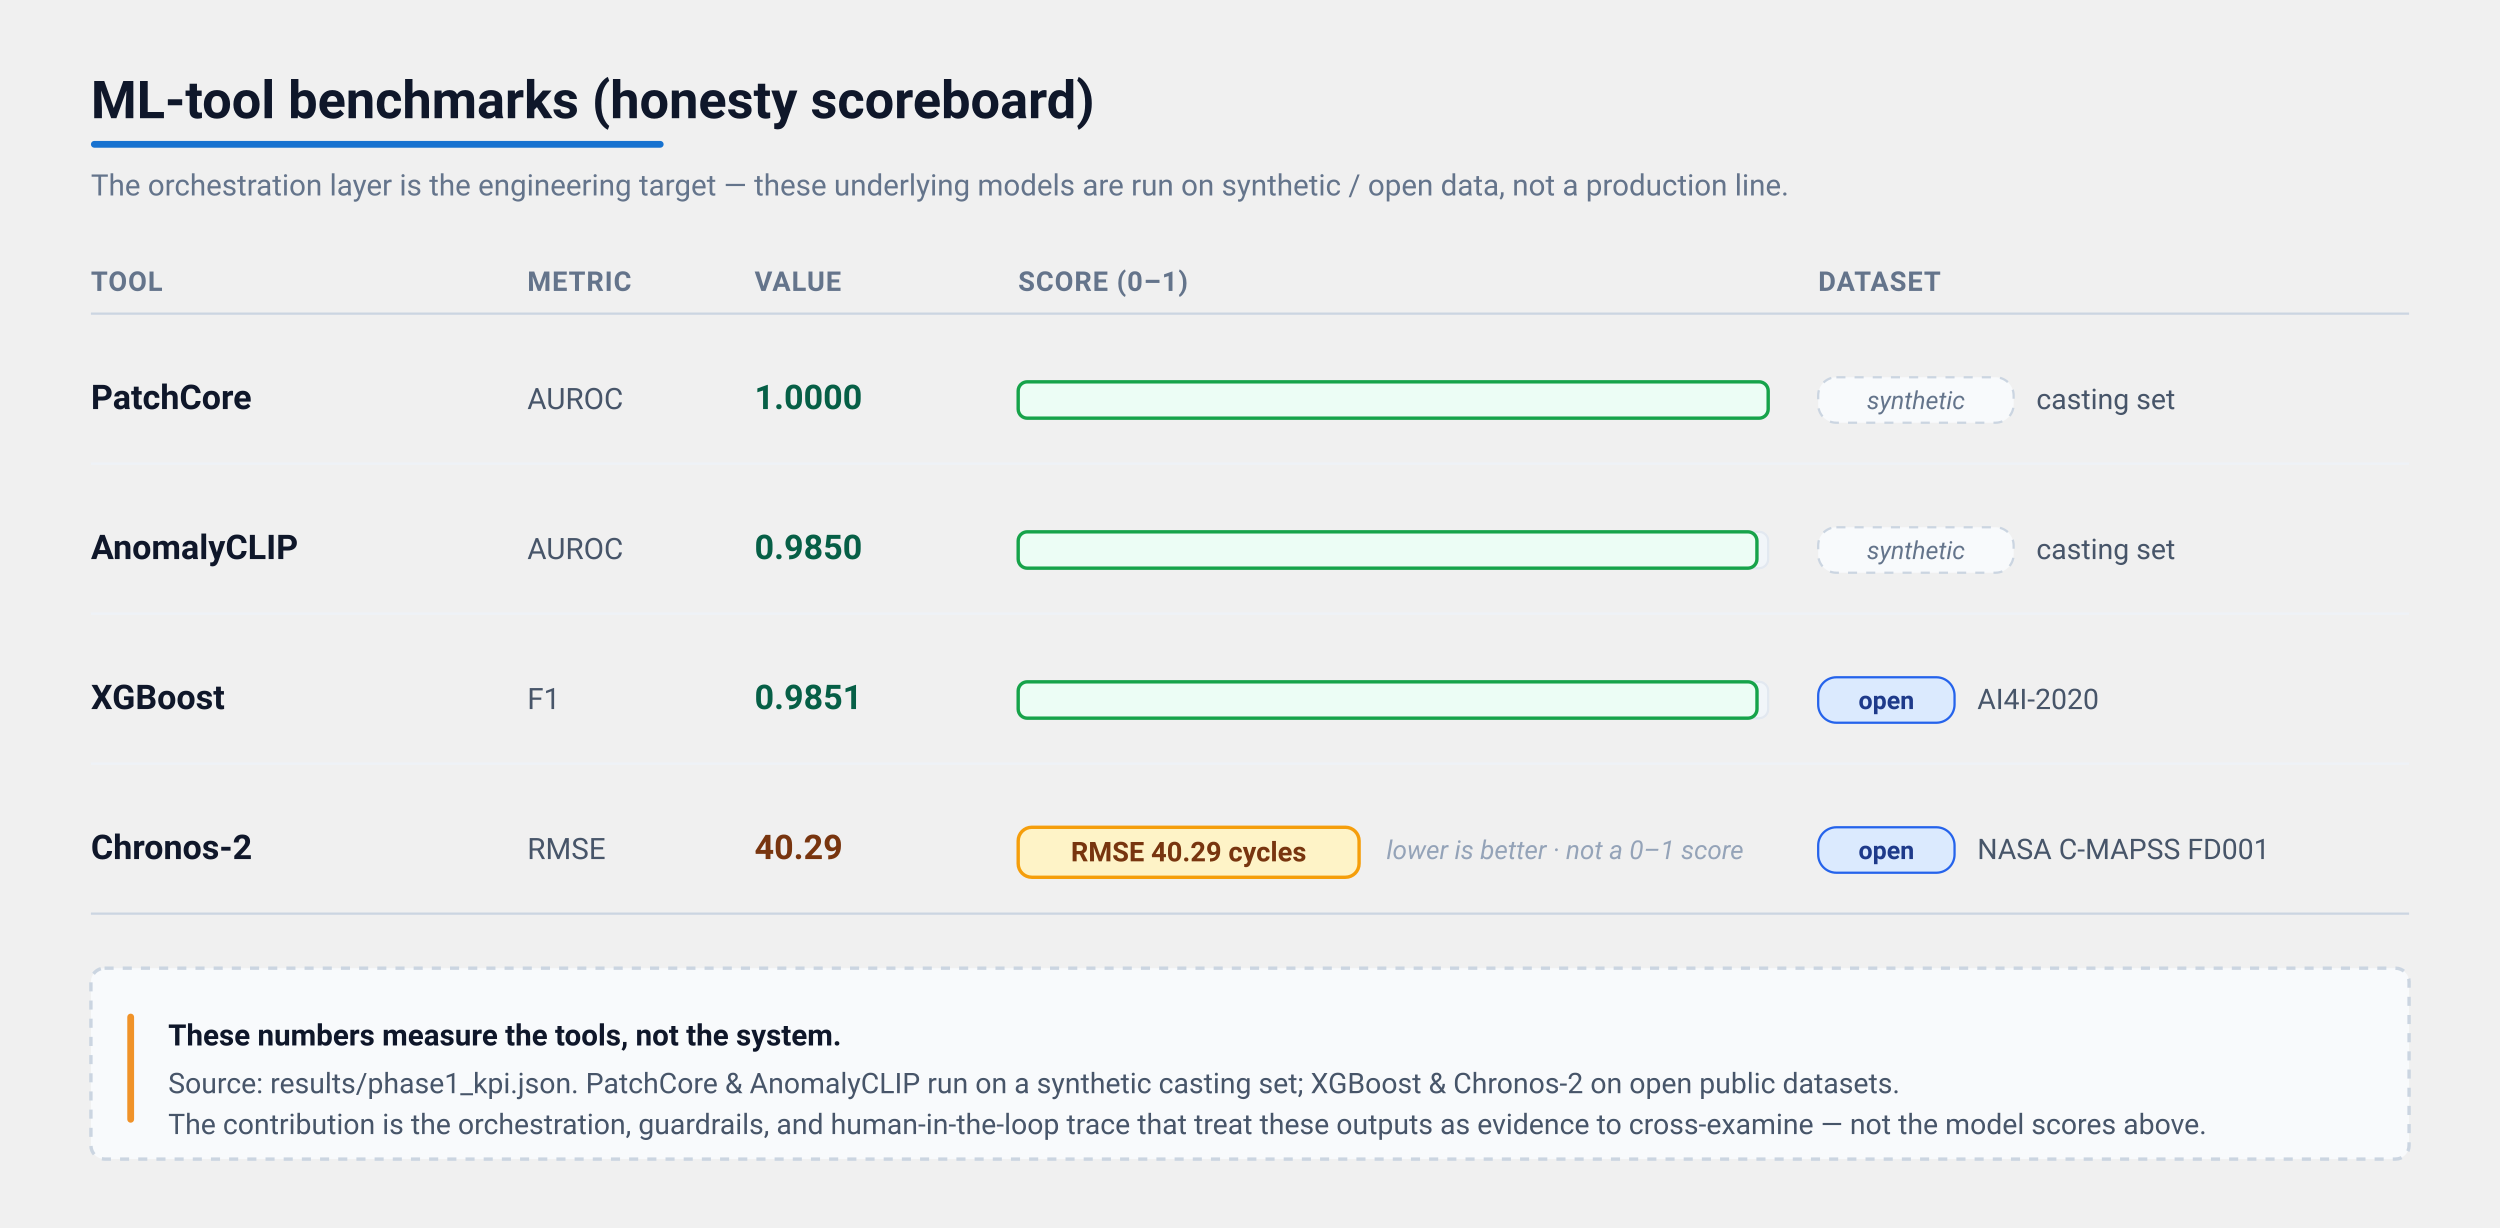
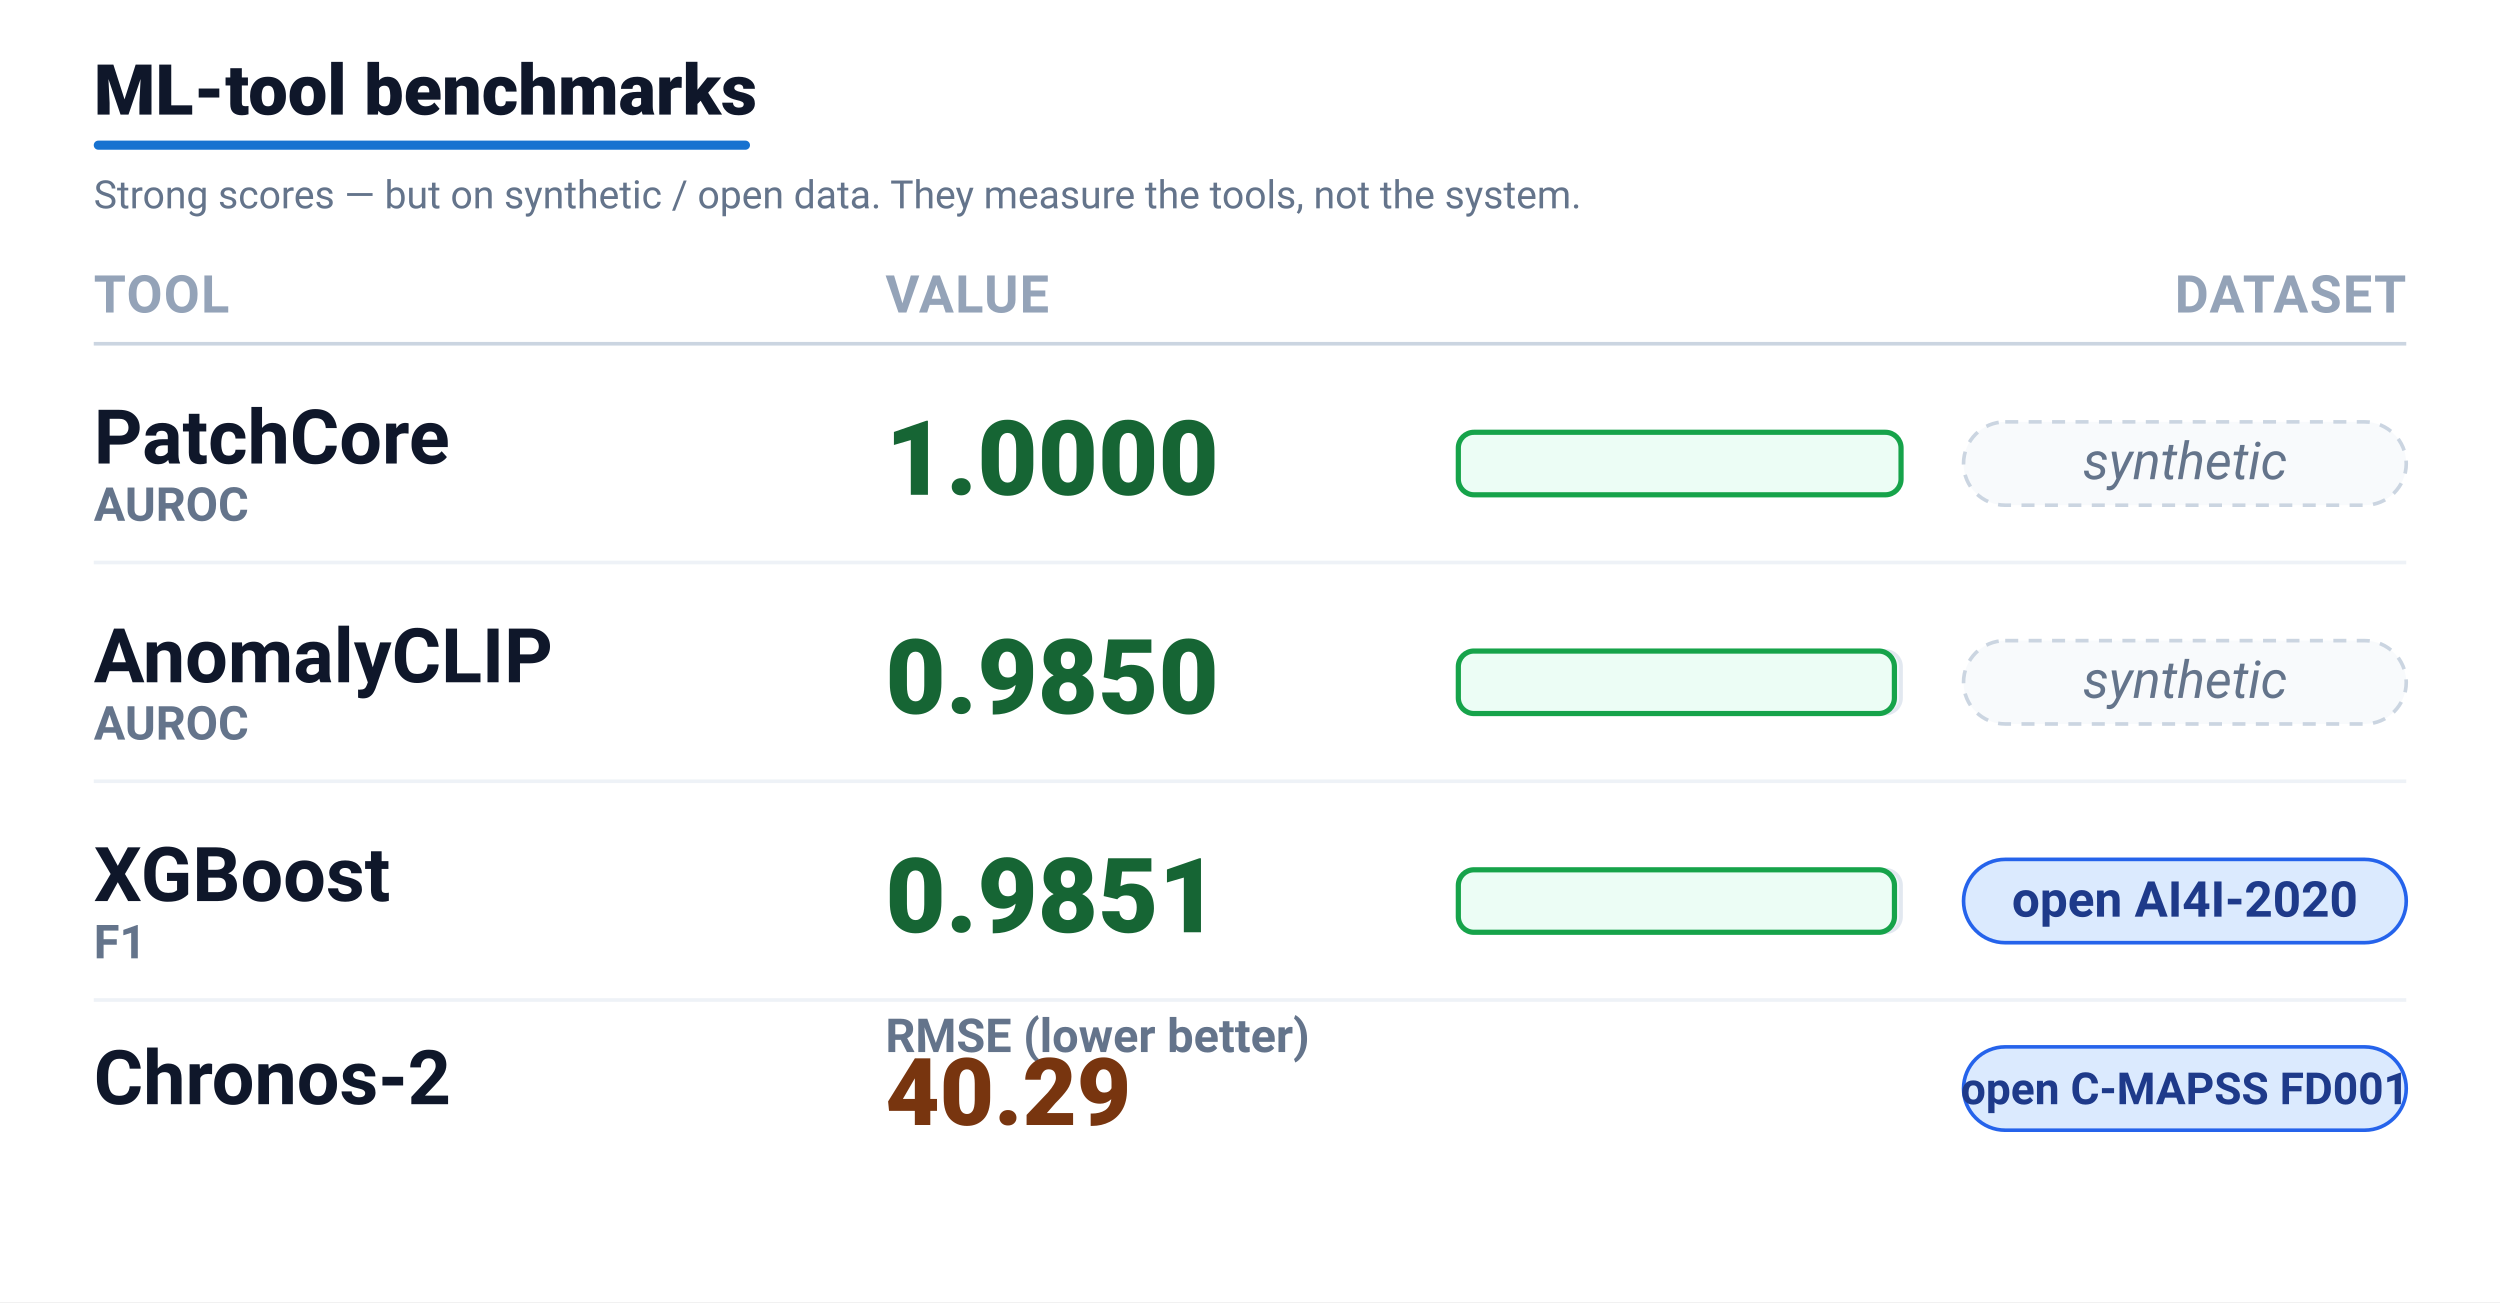
- <svg xmlns="http://www.w3.org/2000/svg" viewBox="0 0 1100 540" font-family="ui-sans-serif, system-ui, -apple-system, 'Segoe UI', Roboto, sans-serif">
-   <text x="40" y="52" font-size="23" font-weight="700" fill="#0f172a">ML-tool benchmarks (honesty scoreboard)</text>
-   <rect x="40" y="62" width="252" height="3" rx="1.5" fill="#1772d0" />
-   <text x="40" y="86" font-size="13" fill="#64748b">The orchestration layer is the engineering target — these underlying models are run on synthetic / open data, not a production line.</text>
-   <text x="40" y="128" font-size="12" font-weight="700" fill="#64748b" letter-spacing="0.4">TOOL</text>
-   <text x="232" y="128" font-size="12" font-weight="700" fill="#64748b" letter-spacing="0.4">METRIC</text>
-   <text x="332" y="128" font-size="12" font-weight="700" fill="#64748b" letter-spacing="0.4">VALUE</text>
-   <text x="448" y="128" font-size="12" font-weight="700" fill="#64748b" letter-spacing="0.4">SCORE (0–1)</text>
-   <text x="800" y="128" font-size="12" font-weight="700" fill="#64748b" letter-spacing="0.4">DATASET</text>
-   <line x1="40" y1="138" x2="1060" y2="138" stroke="#cbd5e1" stroke-width="1" />
+ <svg xmlns="http://www.w3.org/2000/svg" viewBox="0 0 960 500" font-family="ui-sans-serif, system-ui, -apple-system, 'Segoe UI', Roboto, sans-serif">
+   <rect x="0" y="0" width="960" height="500" fill="#ffffff" />
+   <text x="36" y="44" font-size="27" font-weight="800" fill="#0f172a">ML-tool benchmarks</text>
+   <rect x="36" y="54" width="252" height="3.5" rx="1.75" fill="#1772d0" />
+   <text x="36" y="80" font-size="15" fill="#64748b">Strong scores — but on synthetic / open data. They measure the tools, not the system.</text>
+   <text x="36" y="120" font-size="20" font-weight="700" fill="#94a3b8" letter-spacing="0.5">TOOL</text>
+   <text x="340" y="120" font-size="20" font-weight="700" fill="#94a3b8" letter-spacing="0.5">VALUE</text>
+   <text x="924" y="120" font-size="20" font-weight="700" fill="#94a3b8" letter-spacing="0.5" text-anchor="end">DATASET</text>
+   <line x1="36" y1="132" x2="924" y2="132" stroke="#cbd5e1" stroke-width="1.4" />
  <g>
-     <text x="40" y="180" font-size="15" font-weight="600" fill="#0f172a">PatchCore</text>
-     <text x="232" y="180" font-size="13" fill="#475569">AUROC</text>
-     <text x="332" y="180" font-size="15" font-weight="700" fill="#065f46">1.0000</text>
-     <rect x="448" y="168" width="330" height="16" rx="4" fill="#f1f5f9" stroke="#e2e8f0" stroke-width="1" />
-     <rect x="448" y="168" width="330" height="16" rx="4" fill="#ecfdf5" stroke="#16a34a" stroke-width="1.5" />
-     <rect x="800" y="166" width="86" height="20" rx="8" fill="#f8fafc" stroke="#cbd5e1" stroke-width="1" stroke-dasharray="4 4" />
-     <text x="843" y="180" font-size="11" font-style="italic" fill="#64748b" text-anchor="middle">synthetic</text>
-     <text x="896" y="180" font-size="12.5" fill="#475569">casting set</text>
+     <text x="36" y="178" font-size="29" font-weight="700" fill="#0f172a">PatchCore</text>
+     <text x="36" y="200" font-size="18" font-weight="600" fill="#64748b">AUROC</text>
+     <text x="340" y="190" font-size="40" font-weight="800" fill="#166534">1.0000</text>
+     <rect x="560" y="166" width="170" height="24" rx="6" fill="#ecfdf5" stroke="#16a34a" stroke-width="2" />
+     <rect x="754" y="162" width="170" height="32" rx="16" fill="#f8fafc" stroke="#cbd5e1" stroke-width="1.4" stroke-dasharray="5 4" />
+     <text x="839" y="184" font-size="20" font-style="italic" fill="#64748b" text-anchor="middle">synthetic</text>
  </g>
-   <line x1="40" y1="204" x2="1060" y2="204" stroke="#eef2f7" stroke-width="1" />
+   <line x1="36" y1="216" x2="924" y2="216" stroke="#eef2f7" stroke-width="1.4" />
  <g>
-     <text x="40" y="246" font-size="15" font-weight="600" fill="#0f172a">AnomalyCLIP</text>
-     <text x="232" y="246" font-size="13" fill="#475569">AUROC</text>
-     <text x="332" y="246" font-size="15" font-weight="700" fill="#065f46">0.9850</text>
-     <rect x="448" y="234" width="330" height="16" rx="4" fill="#f1f5f9" stroke="#e2e8f0" stroke-width="1" />
-     <rect x="448" y="234" width="325.05" height="16" rx="4" fill="#ecfdf5" stroke="#16a34a" stroke-width="1.5" />
-     <rect x="800" y="232" width="86" height="20" rx="8" fill="#f8fafc" stroke="#cbd5e1" stroke-width="1" stroke-dasharray="4 4" />
-     <text x="843" y="246" font-size="11" font-style="italic" fill="#64748b" text-anchor="middle">synthetic</text>
-     <text x="896" y="246" font-size="12.5" fill="#475569">casting set</text>
+     <text x="36" y="262" font-size="29" font-weight="700" fill="#0f172a">AnomalyCLIP</text>
+     <text x="36" y="284" font-size="18" font-weight="600" fill="#64748b">AUROC</text>
+     <text x="340" y="274" font-size="40" font-weight="800" fill="#166534">0.9850</text>
+     <rect x="560" y="250" width="170" height="24" rx="6" fill="#f1f5f9" stroke="#e2e8f0" stroke-width="1.4" />
+     <rect x="560" y="250" width="167.45" height="24" rx="6" fill="#ecfdf5" stroke="#16a34a" stroke-width="2" />
+     <rect x="754" y="246" width="170" height="32" rx="16" fill="#f8fafc" stroke="#cbd5e1" stroke-width="1.4" stroke-dasharray="5 4" />
+     <text x="839" y="268" font-size="20" font-style="italic" fill="#64748b" text-anchor="middle">synthetic</text>
  </g>
-   <line x1="40" y1="270" x2="1060" y2="270" stroke="#eef2f7" stroke-width="1" />
+   <line x1="36" y1="300" x2="924" y2="300" stroke="#eef2f7" stroke-width="1.4" />
  <g>
-     <text x="40" y="312" font-size="15" font-weight="600" fill="#0f172a">XGBoost</text>
-     <text x="232" y="312" font-size="13" fill="#475569">F1</text>
-     <text x="332" y="312" font-size="15" font-weight="700" fill="#065f46">0.9851</text>
-     <rect x="448" y="300" width="330" height="16" rx="4" fill="#f1f5f9" stroke="#e2e8f0" stroke-width="1" />
-     <rect x="448" y="300" width="325.08" height="16" rx="4" fill="#ecfdf5" stroke="#16a34a" stroke-width="1.5" />
-     <rect x="800" y="298" width="60" height="20" rx="8" fill="#dbeafe" stroke="#2563eb" stroke-width="1" />
-     <text x="830" y="312" font-size="11" font-weight="600" fill="#1e3a8a" text-anchor="middle">open</text>
-     <text x="870" y="312" font-size="12.5" fill="#475569">AI4I-2020</text>
+     <text x="36" y="346" font-size="29" font-weight="700" fill="#0f172a">XGBoost</text>
+     <text x="36" y="368" font-size="18" font-weight="600" fill="#64748b">F1</text>
+     <text x="340" y="358" font-size="40" font-weight="800" fill="#166534">0.9851</text>
+     <rect x="560" y="334" width="170" height="24" rx="6" fill="#f1f5f9" stroke="#e2e8f0" stroke-width="1.4" />
+     <rect x="560" y="334" width="167.47" height="24" rx="6" fill="#ecfdf5" stroke="#16a34a" stroke-width="2" />
+     <rect x="754" y="330" width="170" height="32" rx="16" fill="#dbeafe" stroke="#2563eb" stroke-width="1.4" />
+     <text x="839" y="352" font-size="19" font-weight="600" fill="#1e3a8a" text-anchor="middle">open AI4I-2020</text>
  </g>
-   <line x1="40" y1="336" x2="1060" y2="336" stroke="#eef2f7" stroke-width="1" />
+   <line x1="36" y1="384" x2="924" y2="384" stroke="#eef2f7" stroke-width="1.4" />
  <g>
-     <text x="40" y="378" font-size="15" font-weight="600" fill="#0f172a">Chronos-2</text>
-     <text x="232" y="378" font-size="13" fill="#475569">RMSE</text>
-     <text x="332" y="378" font-size="15" font-weight="700" fill="#78350f">40.29</text>
-     <rect x="448" y="364" width="150" height="22" rx="6" fill="#fef3c7" stroke="#f59e0b" stroke-width="1.5" />
-     <text x="523" y="379" font-size="12" font-weight="600" fill="#78350f" text-anchor="middle">RMSE 40.29 cycles</text>
-     <text x="610" y="378" font-size="11.5" font-style="italic" fill="#94a3b8">lower is better · not a 0–1 score</text>
-     <rect x="800" y="364" width="60" height="20" rx="8" fill="#dbeafe" stroke="#2563eb" stroke-width="1" />
-     <text x="830" y="378" font-size="11" font-weight="600" fill="#1e3a8a" text-anchor="middle">open</text>
-     <text x="870" y="378" font-size="12.5" fill="#475569">NASA C-MAPSS FD001</text>
+     <text x="36" y="424" font-size="29" font-weight="700" fill="#0f172a">Chronos-2</text>
+     <text x="340" y="404" font-size="18" font-weight="600" fill="#64748b">RMSE (lower better)</text>
+     <text x="340" y="432" font-size="36" font-weight="800" fill="#78350f">40.29</text>
+     <rect x="754" y="402" width="170" height="32" rx="16" fill="#dbeafe" stroke="#2563eb" stroke-width="1.4" />
+     <text x="839" y="424" font-size="17" font-weight="600" fill="#1e3a8a" text-anchor="middle">open C-MAPSS FD001</text>
  </g>
-   <line x1="40" y1="402" x2="1060" y2="402" stroke="#cbd5e1" stroke-width="1" />
-   <rect x="40" y="426" width="1020" height="84" rx="6" fill="#f8fafc" stroke="#cbd5e1" stroke-width="1.5" stroke-dasharray="4 4" />
-   <rect x="56" y="446" width="3" height="48" rx="1.5" fill="#f09228" />
-   <text x="74" y="460" font-size="13" font-weight="700" fill="#0f172a">These numbers measure the tools, not the system.</text>
-   <text x="74" y="481" font-size="12.5" fill="#475569">Source: results/phase1_kpi.json. PatchCore &amp; AnomalyCLIP run on a synthetic casting set; XGBoost &amp; Chronos-2 on open public datasets.</text>
-   <text x="74" y="499" font-size="12.5" fill="#475569">The contribution is the orchestration, guardrails, and human-in-the-loop trace that treat these outputs as evidence to cross-examine — not the model scores above.</text>
</svg>
